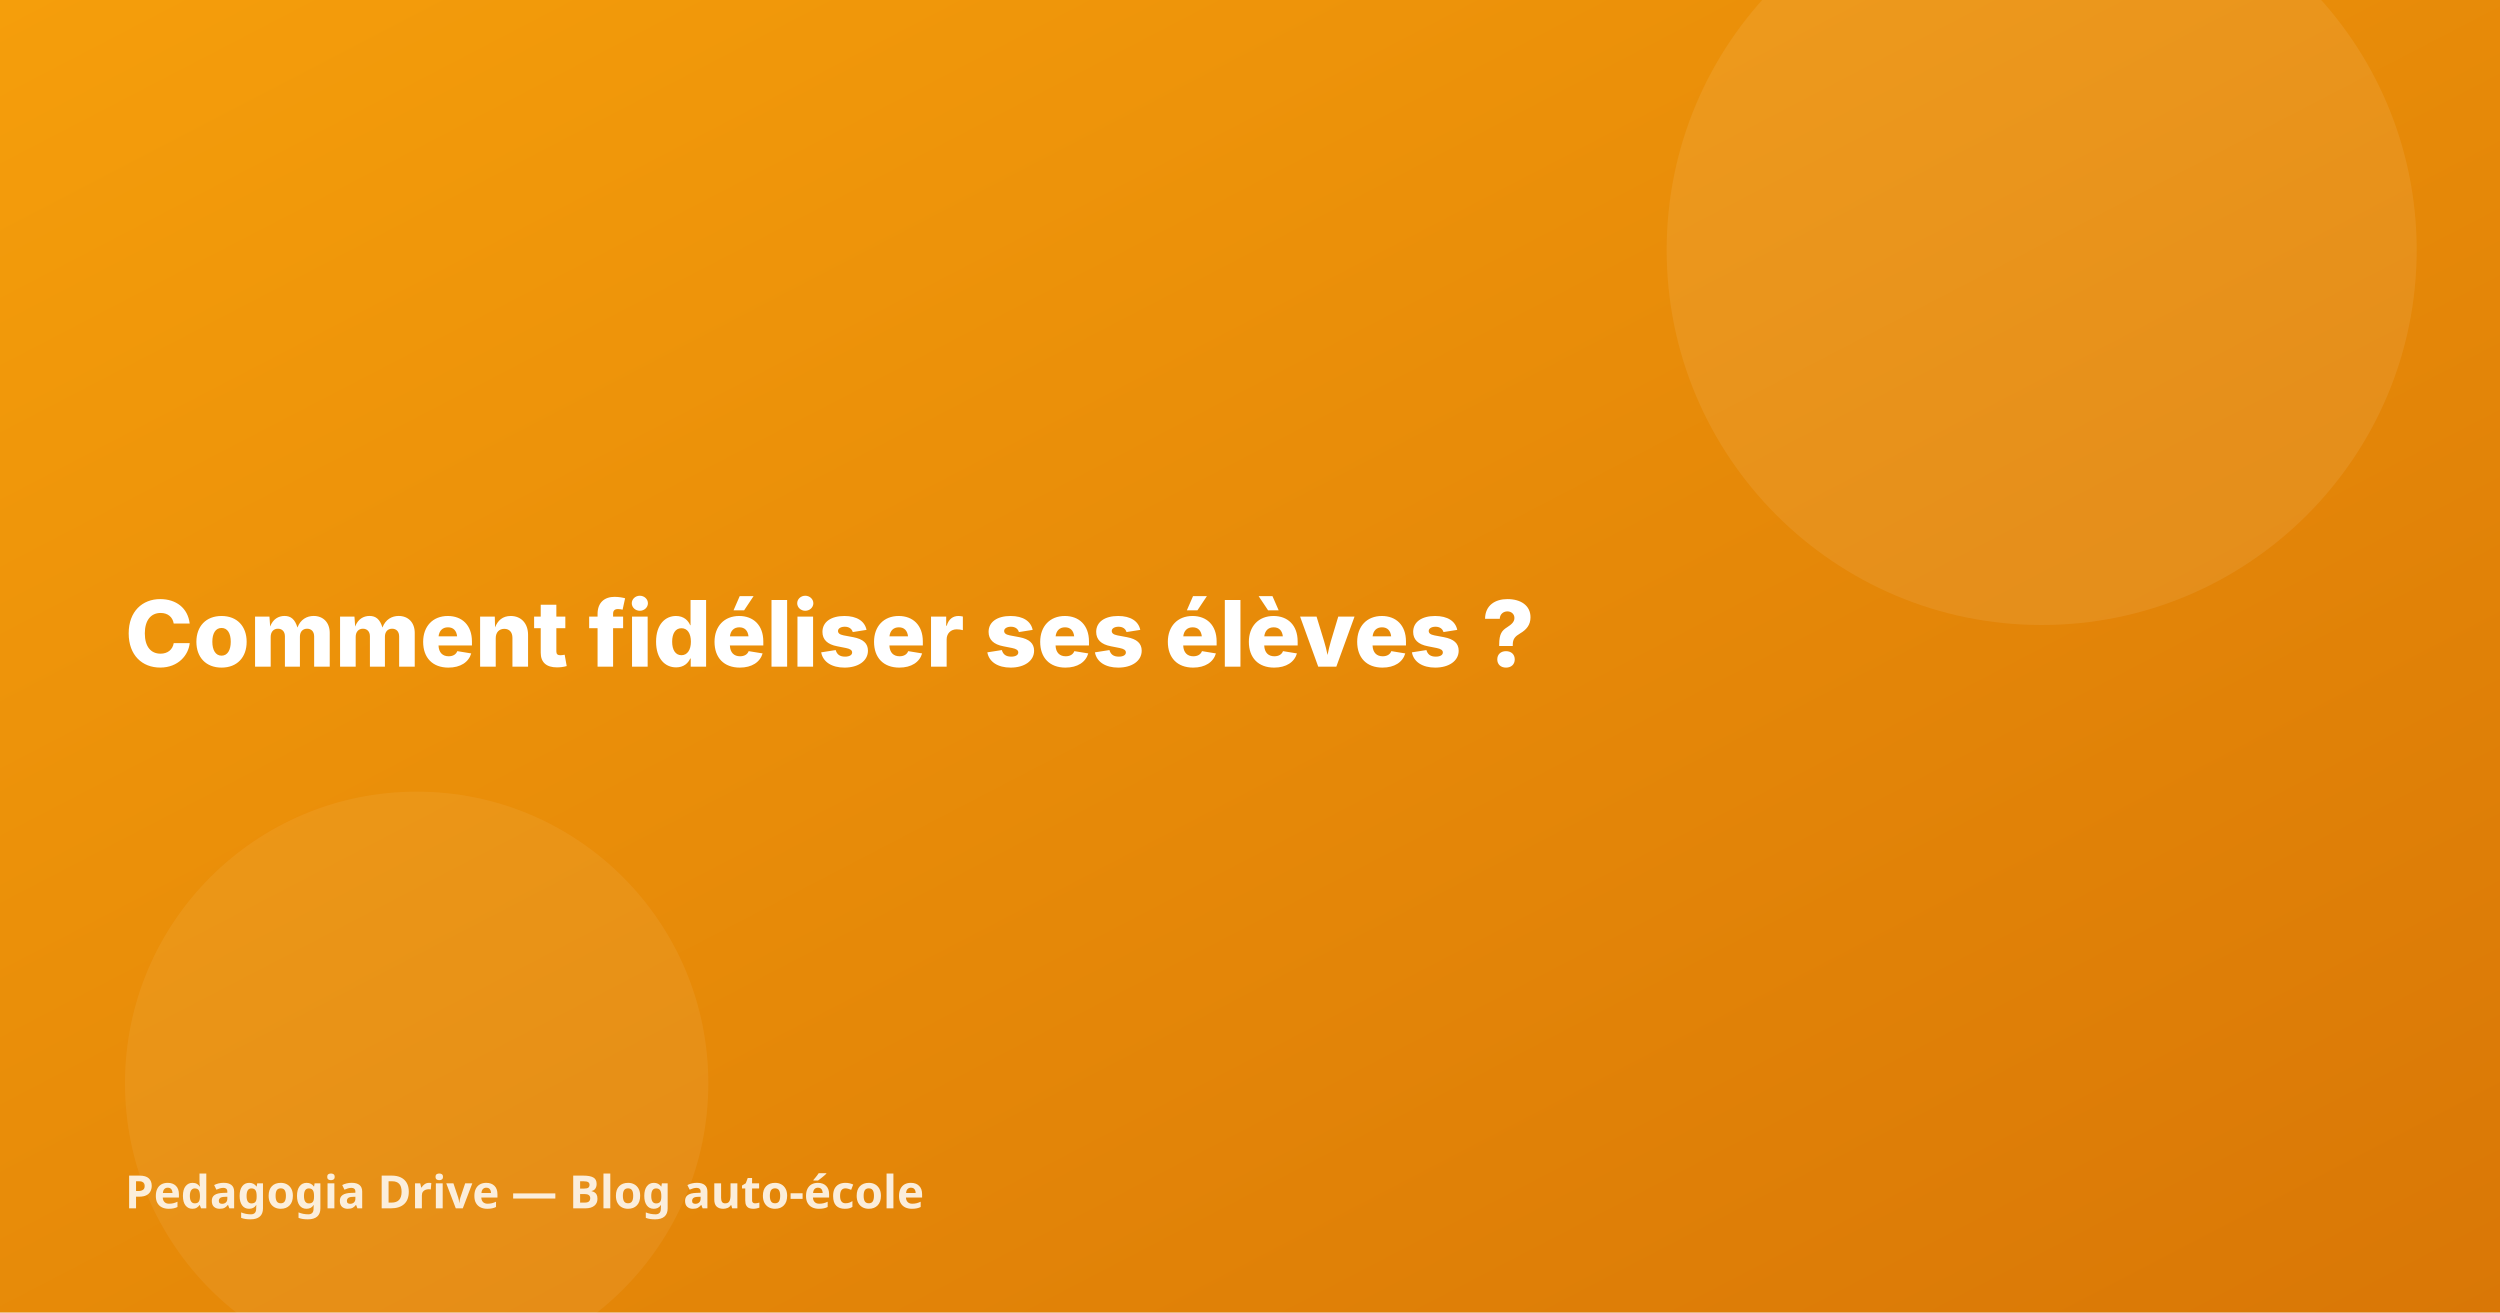
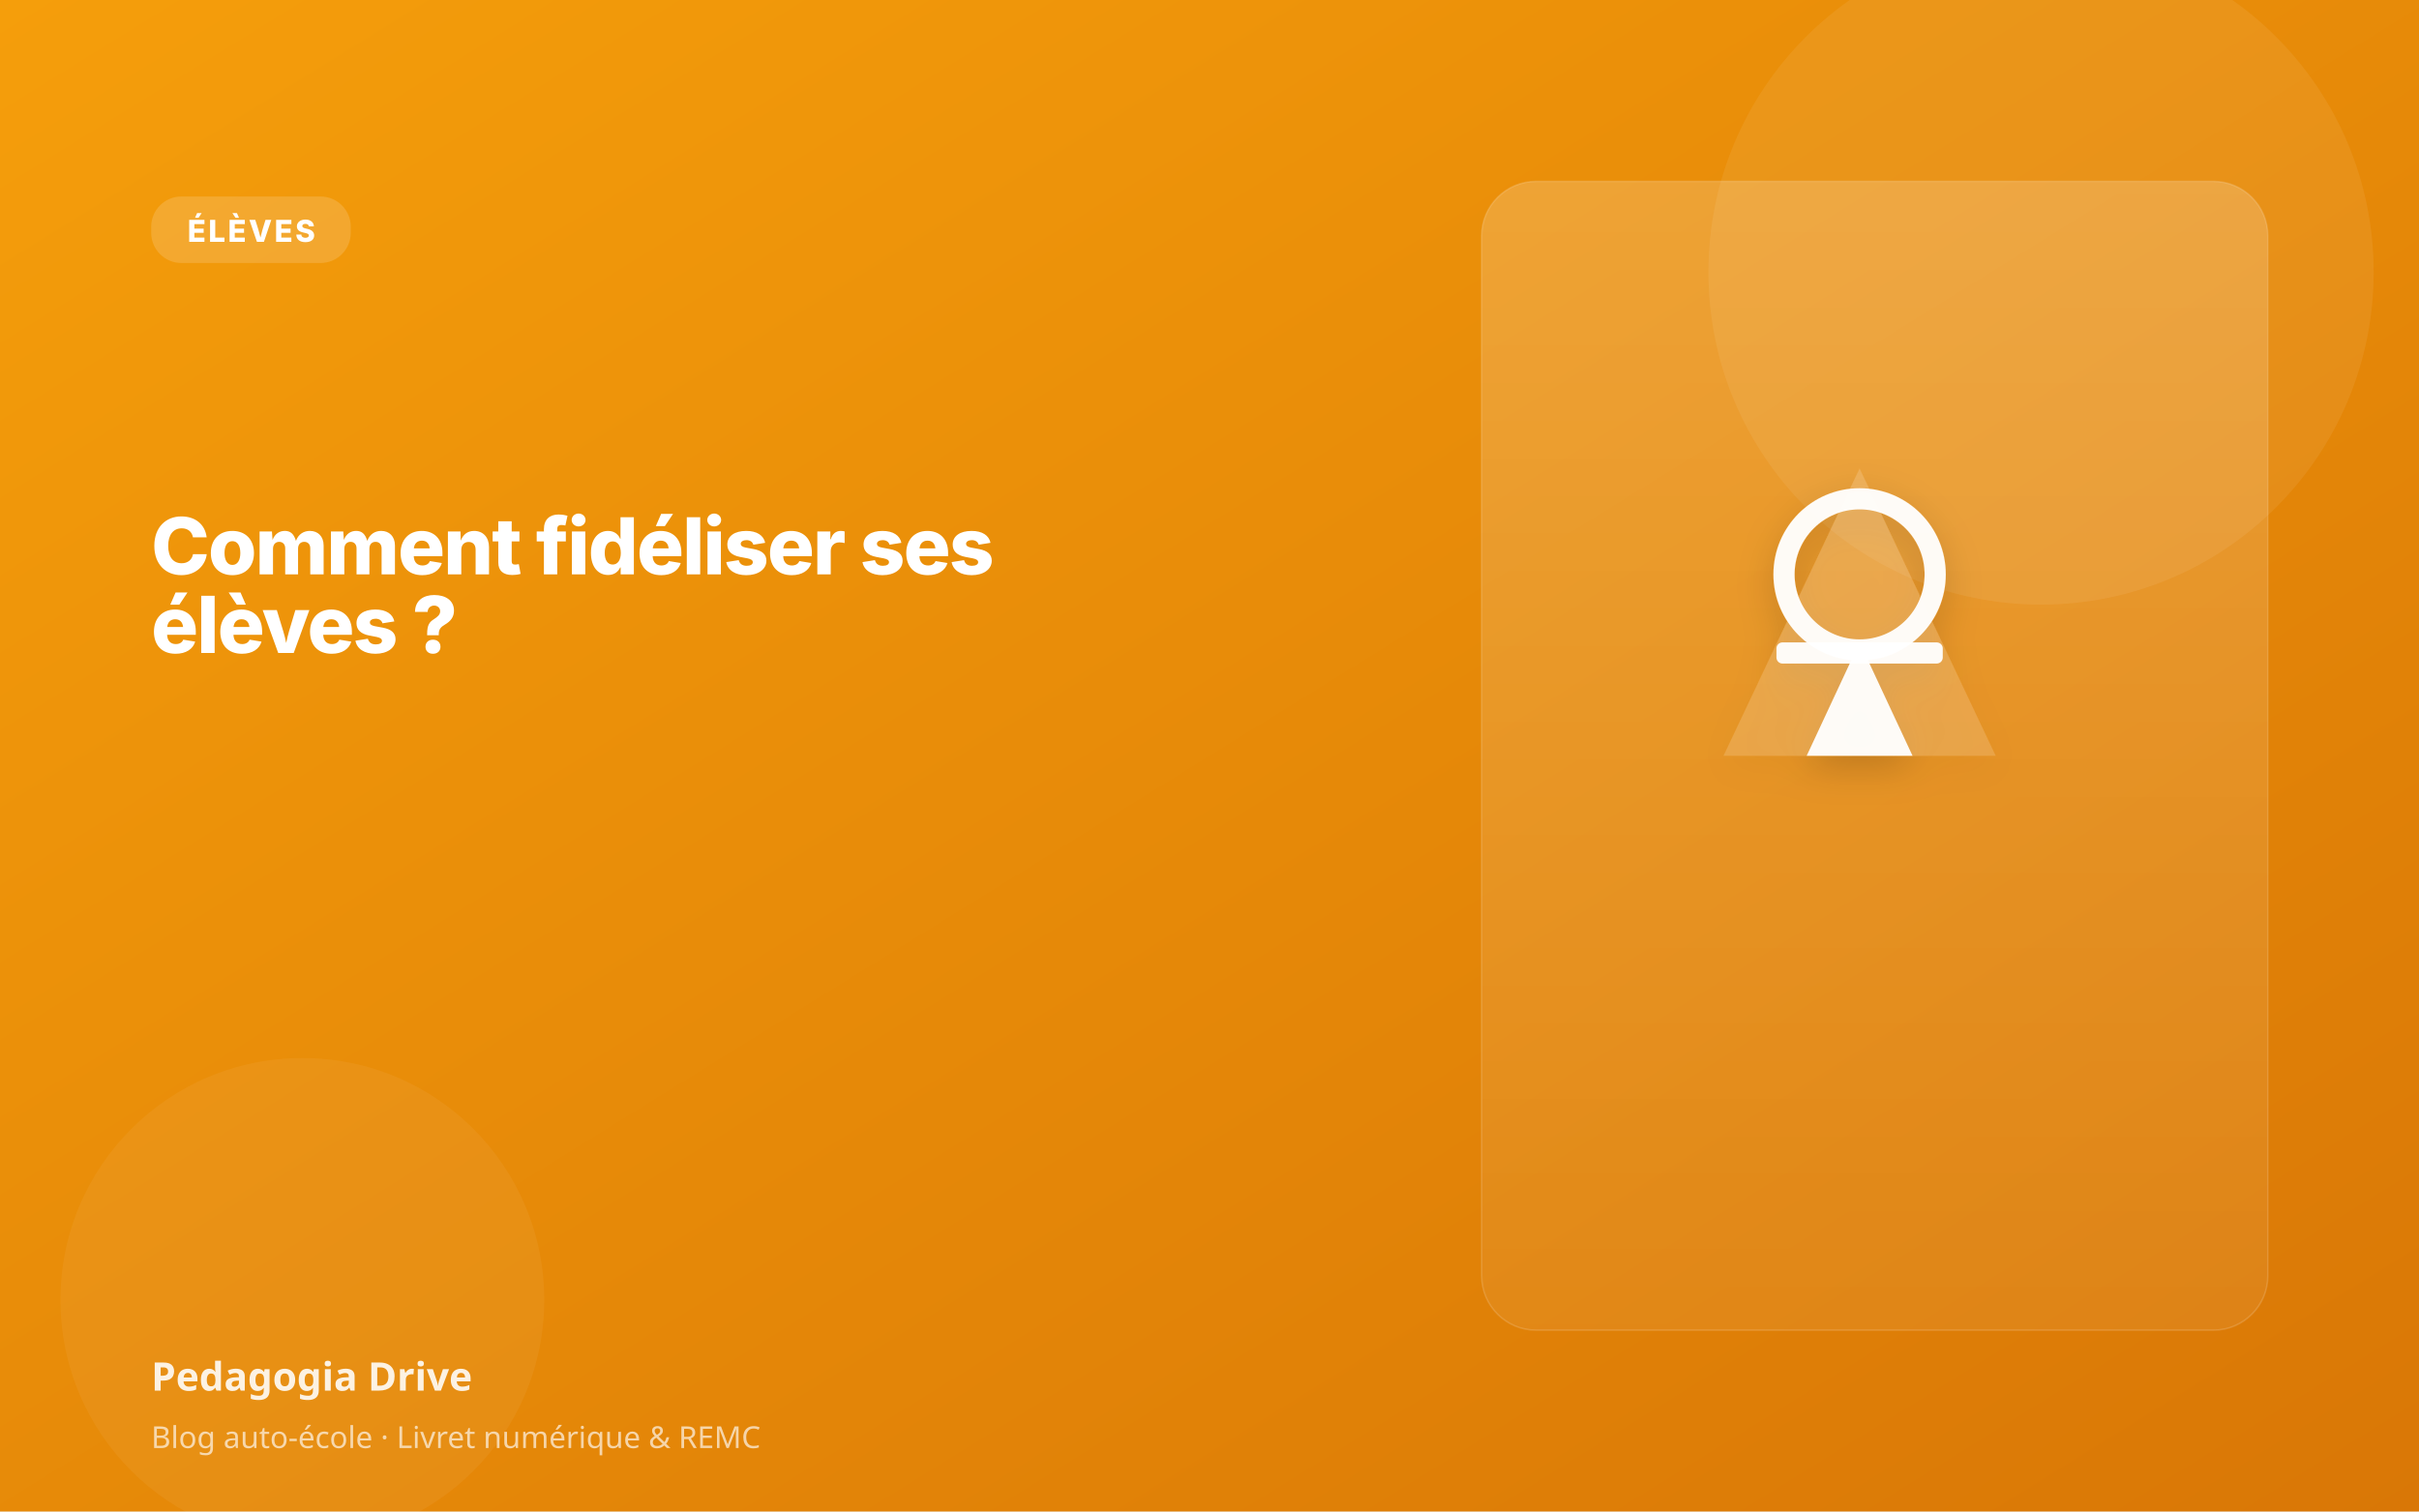
- <svg xmlns="http://www.w3.org/2000/svg" width="1200" height="630" viewBox="0 0 1200 630" role="img" aria-label="Comment fidéliser ses élèves ?">
+ <svg xmlns="http://www.w3.org/2000/svg" width="1600" height="1000" viewBox="0 0 1600 1000" role="img" aria-label="Comment fidéliser ses élèves ?">
  <defs>
-     <linearGradient id="g" x1="0%" y1="0%" x2="100%" y2="100%">
+     <linearGradient id="bg" x1="0%" y1="0%" x2="100%" y2="100%">
      <stop offset="0%" stop-color="#F59E0B" />
      <stop offset="100%" stop-color="#D97706" />
    </linearGradient>
+     <linearGradient id="panel" x1="0%" y1="0%" x2="0%" y2="100%">
+       <stop offset="0%" stop-color="white" stop-opacity="0.18" />
+       <stop offset="100%" stop-color="white" stop-opacity="0.06" />
+     </linearGradient>
+     <filter id="soft" x="-20%" y="-20%" width="140%" height="140%">
+       <feDropShadow dx="0" dy="8" stdDeviation="12" flood-color="#000" flood-opacity="0.18" />
+     </filter>
  </defs>
-   <rect width="1200" height="630" fill="url(#g)" />
-   <circle cx="980" cy="120" r="180" fill="white" fill-opacity="0.08" />
-   <circle cx="200" cy="520" r="140" fill="white" fill-opacity="0.06" />
-   <text x="60" y="320" fill="white" font-family="system-ui, -apple-system, sans-serif" font-size="44" font-weight="800">
-     <tspan x="60" dy="0">Comment fidéliser ses élèves ?</tspan>
+   <rect width="1600" height="1000" fill="url(#bg)" />
+   <circle cx="1350" cy="180" r="220" fill="white" fill-opacity="0.07" />
+   <circle cx="200" cy="860" r="160" fill="white" fill-opacity="0.05" />
+   <rect x="980" y="120" width="520" height="760" rx="36" fill="url(#panel)" stroke="white" stroke-opacity="0.15" />
+   <g transform="translate(1080, 250)" filter="url(#soft)">
+     <path d="M60 250 L150 60 L240 250 Z" fill="white" fill-opacity="0.15" />
+     <rect x="95" y="175" width="110" height="14" rx="4" fill="white" fill-opacity="0.95" />
+     <circle cx="150" cy="130" r="50" fill="none" stroke="white" stroke-width="14" stroke-opacity="0.95" />
+     <path d="M115 250 L150 175 L185 250" fill="white" fill-opacity="0.95" />
+   </g>
+   <rect x="100" y="130" rx="20" width="132" height="44" fill="white" fill-opacity="0.15" />
+   <text x="124" y="160" fill="white" font-family="system-ui, -apple-system, sans-serif" font-size="20" font-weight="800" letter-spacing="0.08em">ÉLÈVES</text>
+   <text x="100" y="380" fill="white" font-family="system-ui, -apple-system, sans-serif" font-size="52" font-weight="800" letter-spacing="-0.02em">
+     <tspan x="100" dy="0">Comment fidéliser ses</tspan>
+     <tspan x="100" dy="52">élèves ?</tspan>
  </text>
-   <text x="60" y="580" fill="white" fill-opacity="0.85" font-family="system-ui, sans-serif" font-size="22" font-weight="600">Pedagogia Drive — Blog auto-école</text>
+   <text x="100" y="920" fill="white" fill-opacity="0.88" font-family="system-ui, sans-serif" font-size="26" font-weight="600">Pedagogia Drive</text>
+   <text x="100" y="958" fill="white" fill-opacity="0.65" font-family="system-ui, sans-serif" font-size="20" font-weight="500">Blog auto-école · Livret numérique &amp; REMC</text>
</svg>
